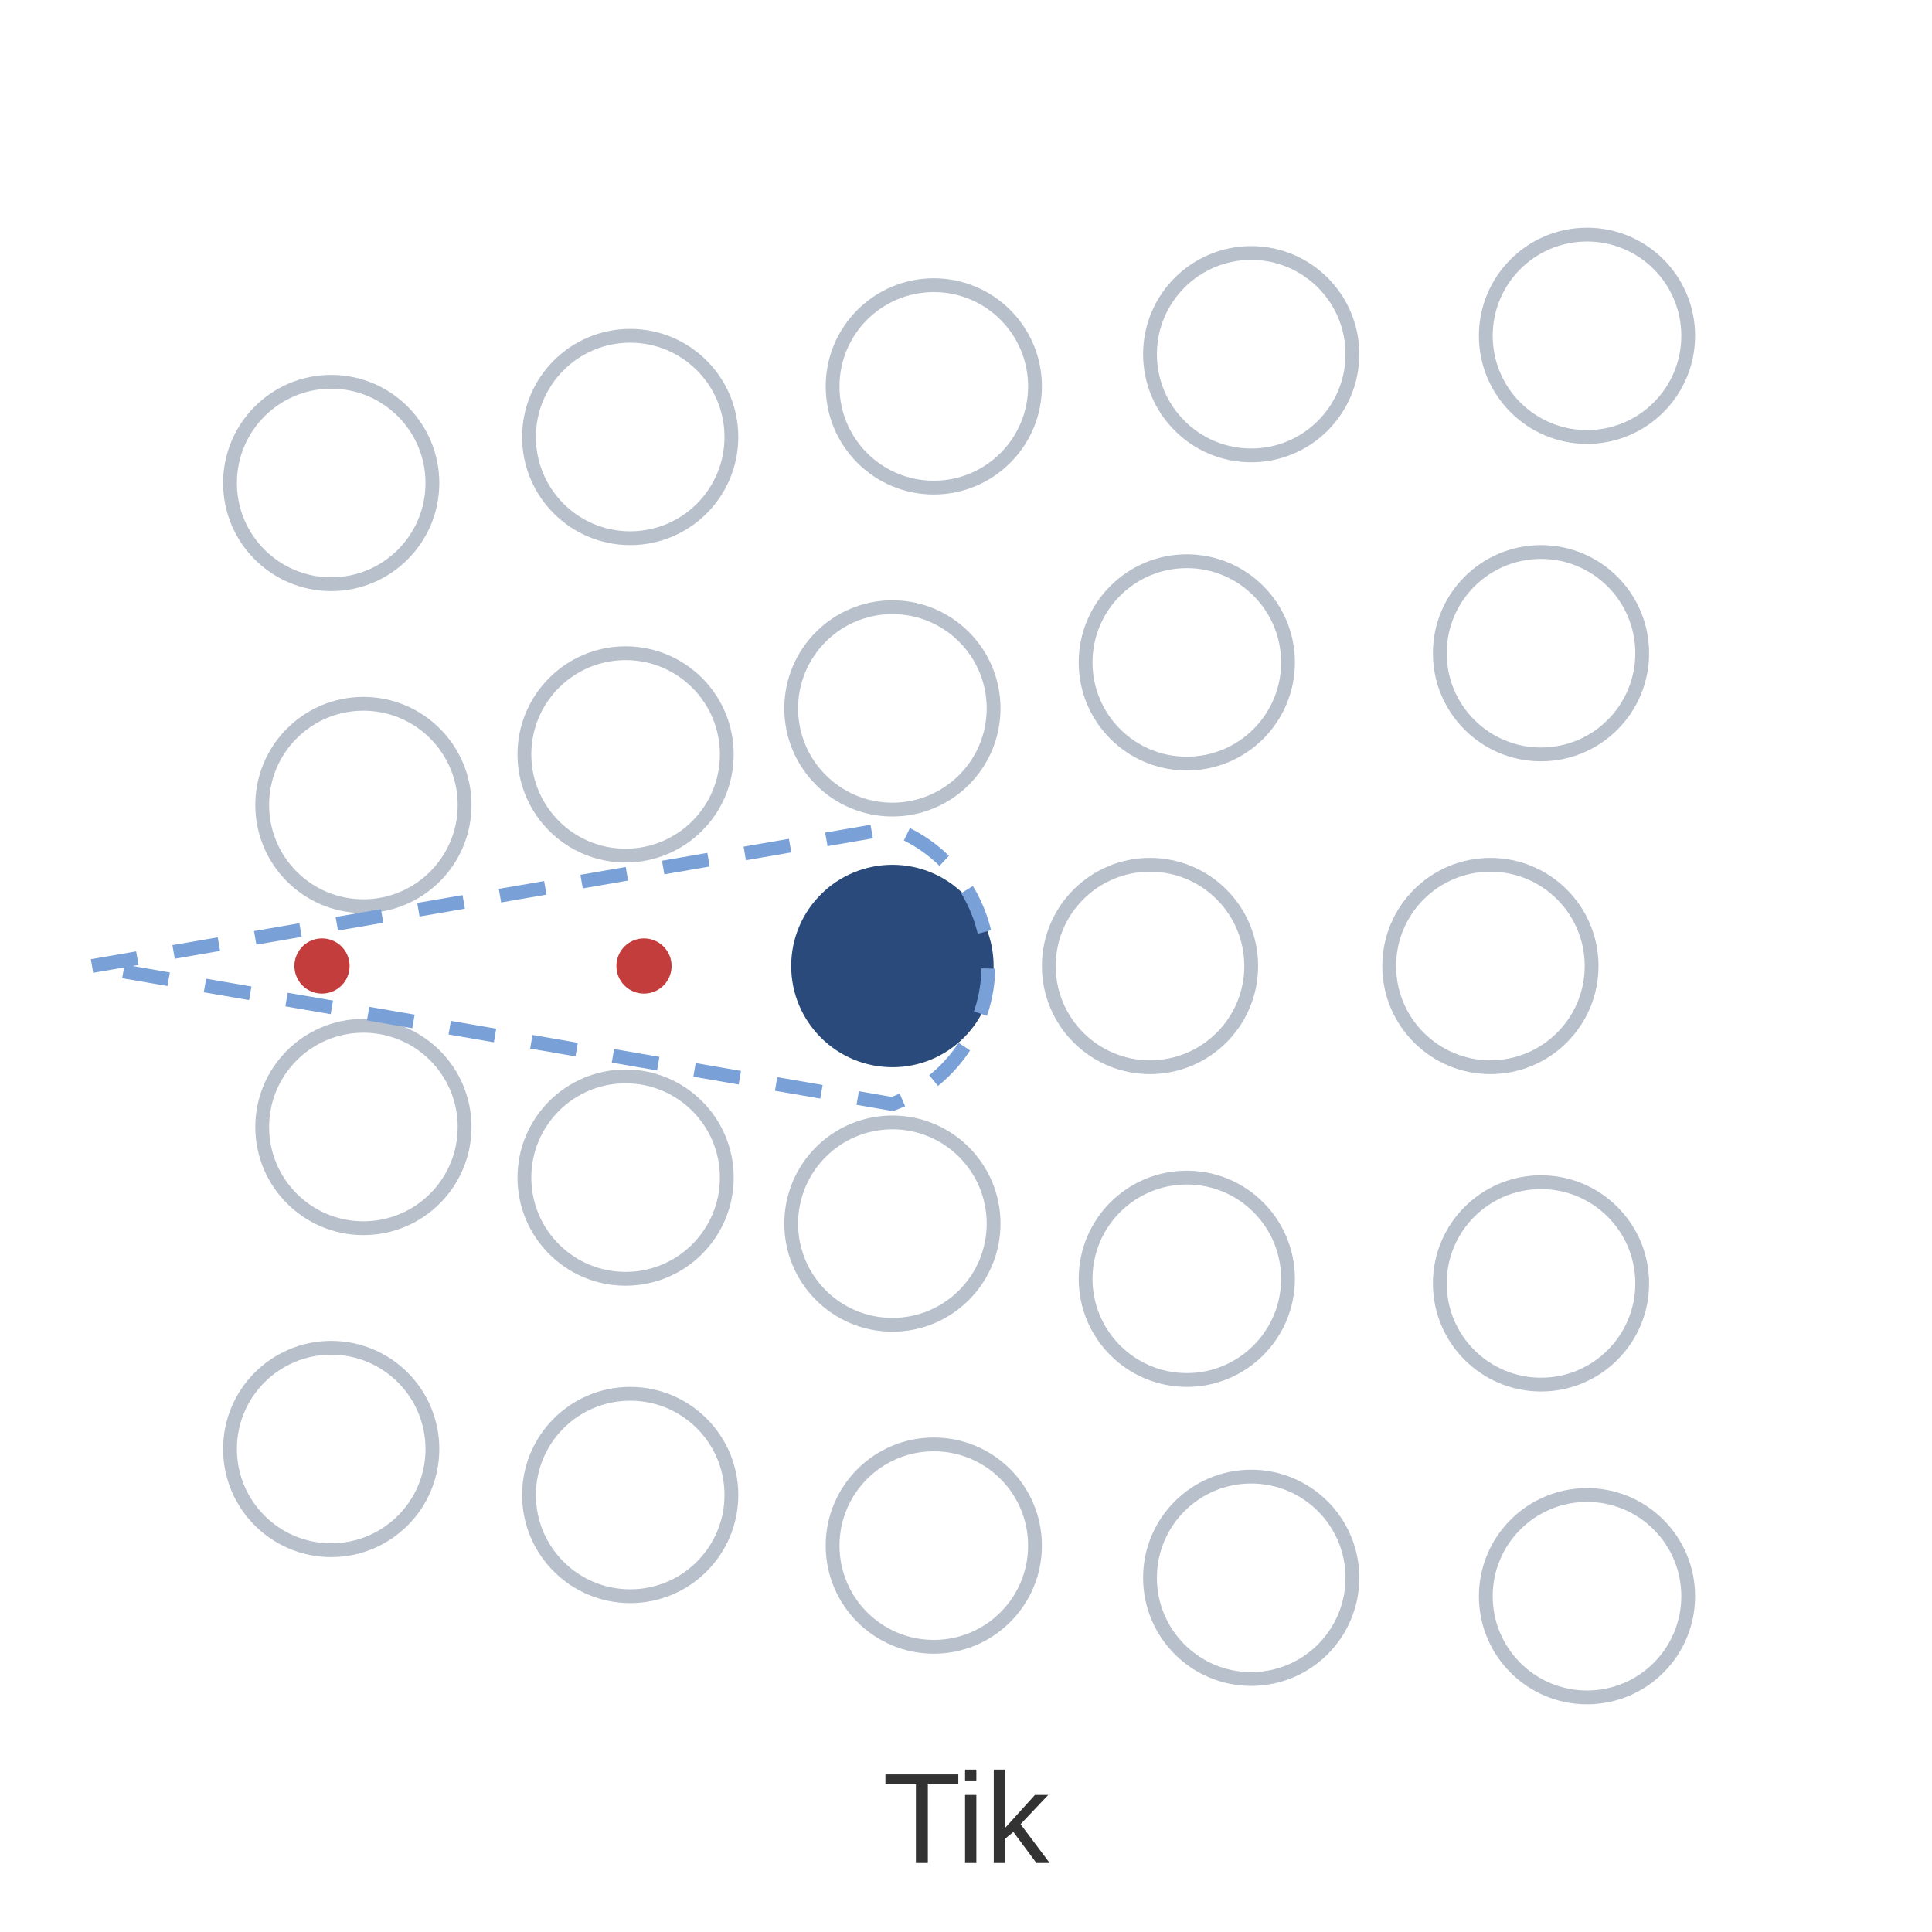
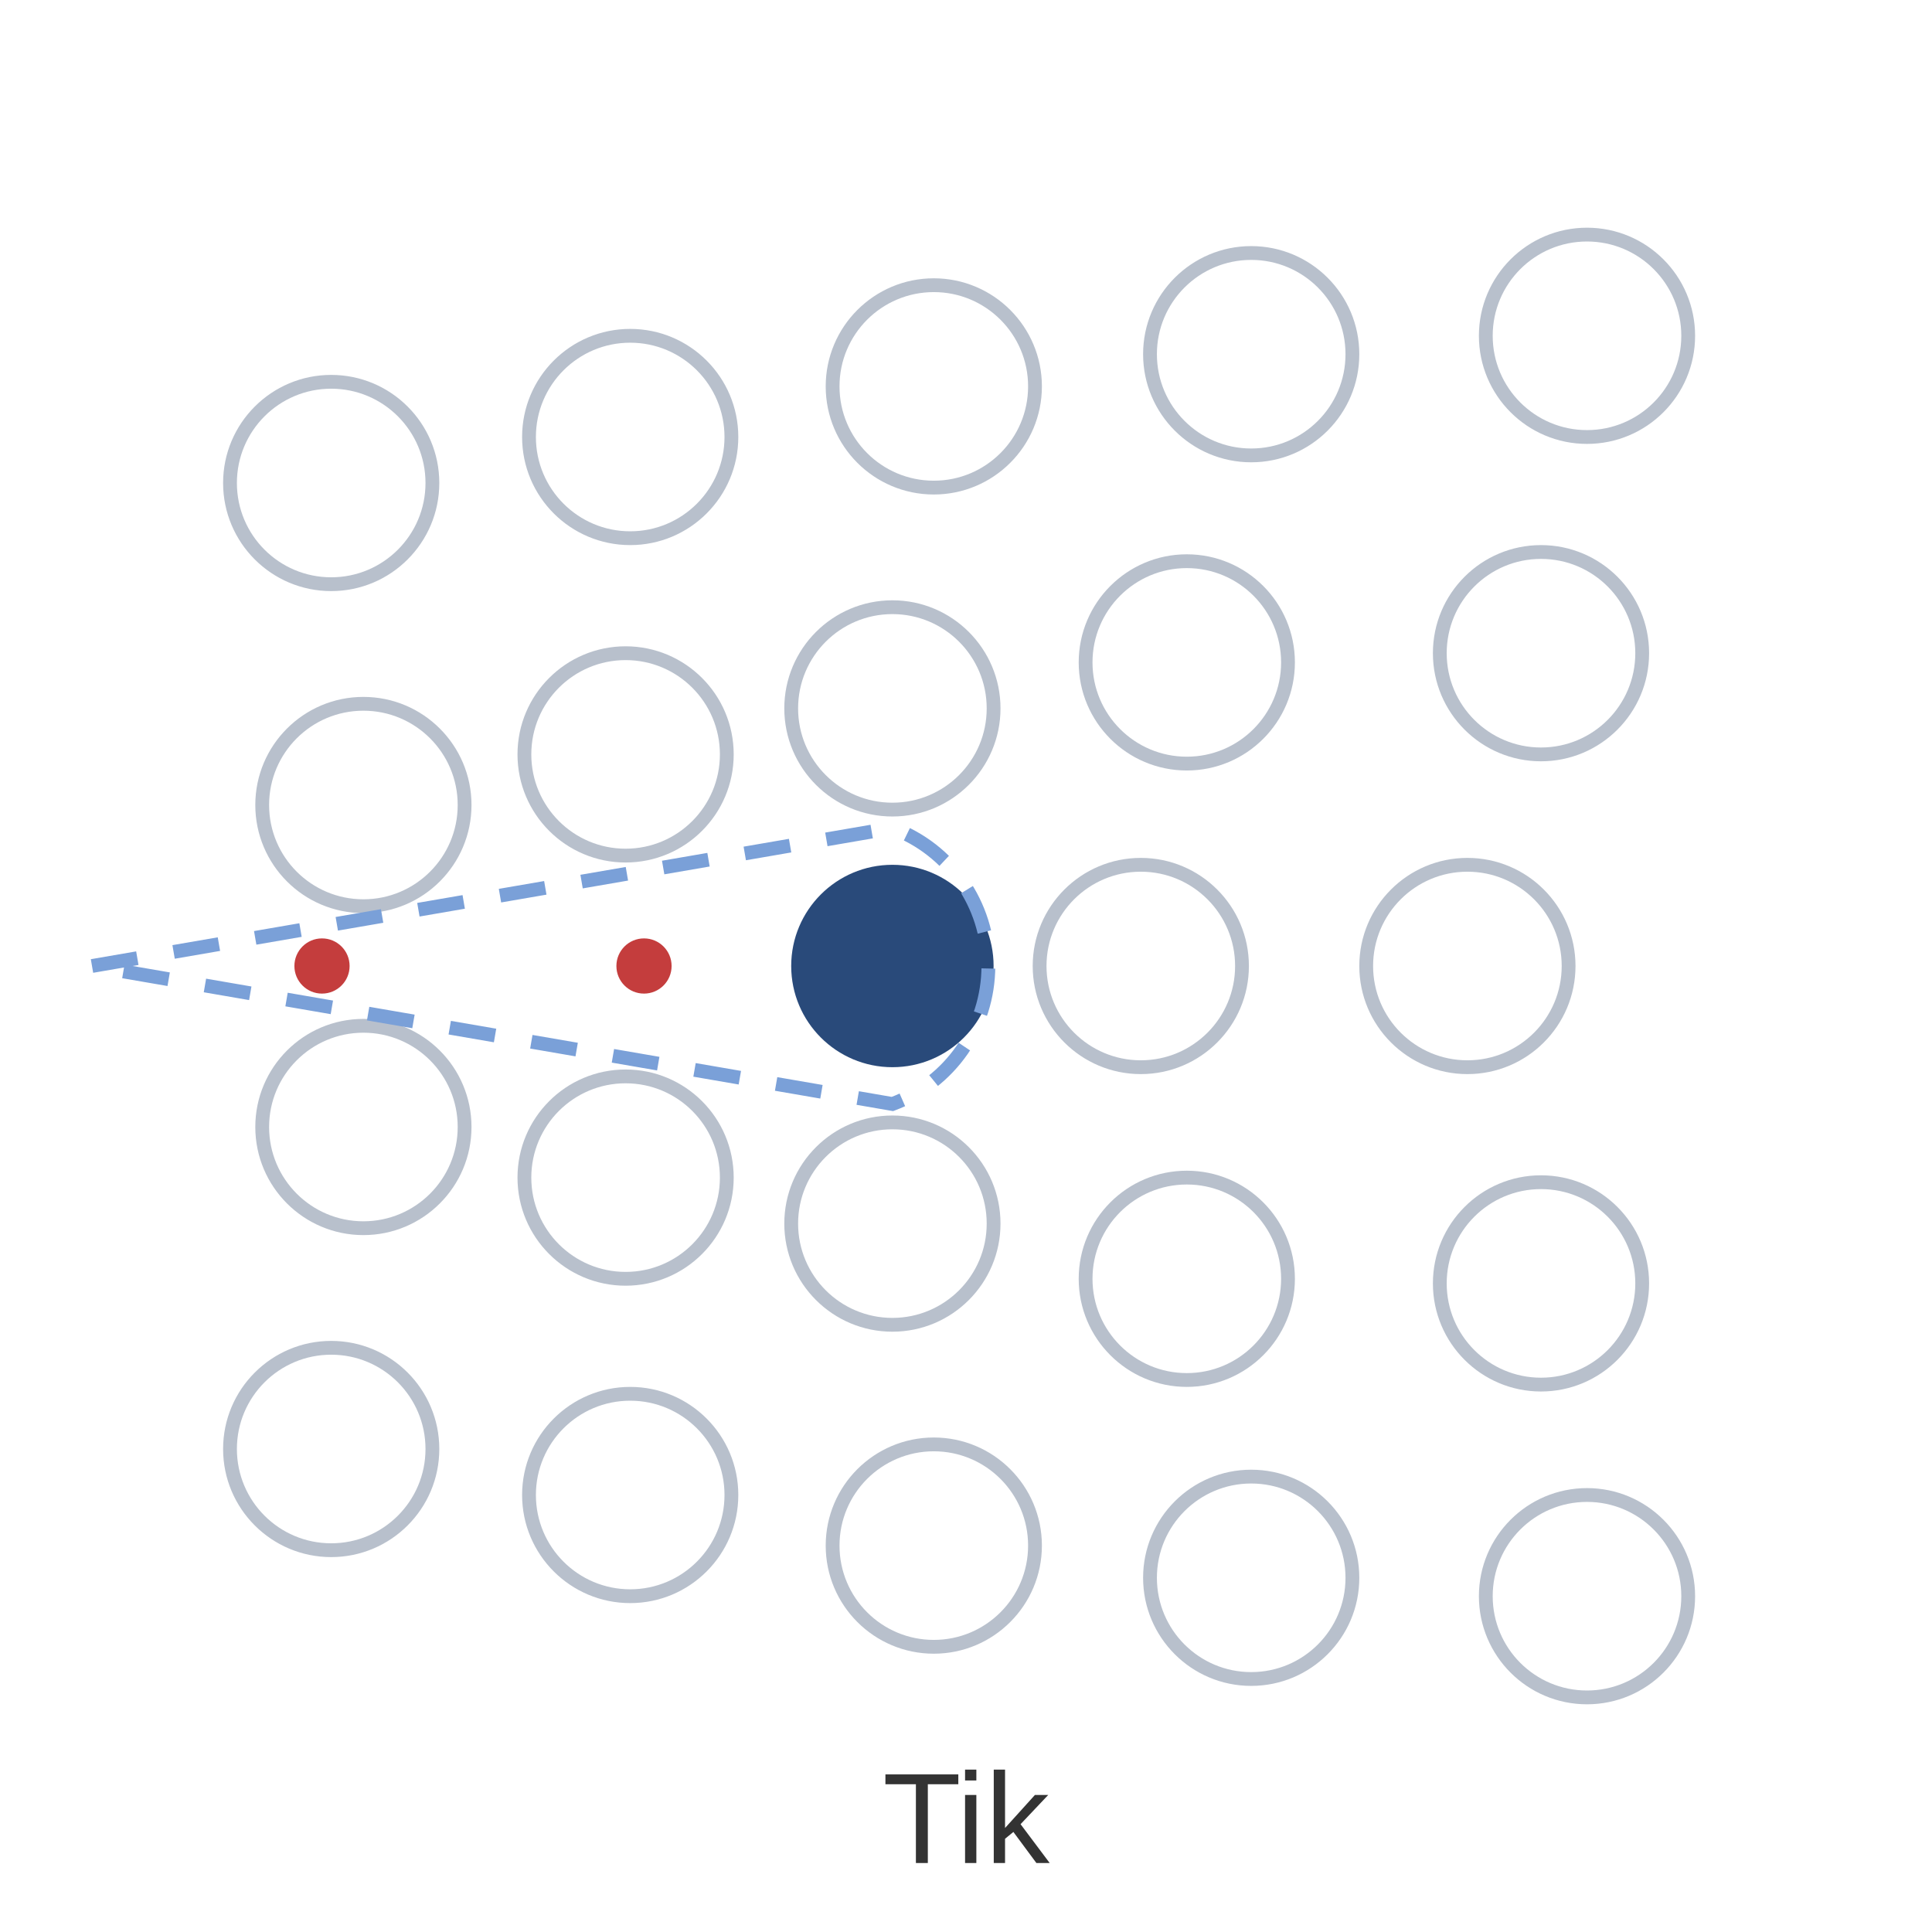
<svg xmlns="http://www.w3.org/2000/svg" width="420" height="420" viewBox="0 0 420 420">
  <rect width="100%" height="100%" fill="white" />
  <g fill="none" stroke="#b8c0cc" stroke-width="3">
    <circle cx="72" cy="105" r="22" />
    <circle cx="137" cy="95" r="22" />
    <circle cx="203" cy="84" r="22" />
    <circle cx="272" cy="77" r="22" />
    <circle cx="345" cy="73" r="22" />
    <circle cx="79" cy="175" r="22" />
    <circle cx="136" cy="164" r="22" />
    <circle cx="194" cy="154" r="22" />
    <circle cx="258" cy="144" r="22" />
    <circle cx="335" cy="142" r="22" />
-     <circle cx="250" cy="210" r="22" />
-     <circle cx="324" cy="210" r="22" />
+     <circle cx="248" cy="210" r="22" />
+     <circle cx="319" cy="210" r="22" />
    <circle cx="79" cy="245" r="22" />
    <circle cx="136" cy="256" r="22" />
    <circle cx="194" cy="266" r="22" />
    <circle cx="258" cy="278" r="22" />
    <circle cx="335" cy="279" r="22" />
    <circle cx="72" cy="315" r="22" />
    <circle cx="137" cy="325" r="22" />
    <circle cx="203" cy="336" r="22" />
    <circle cx="272" cy="343" r="22" />
    <circle cx="345" cy="347" r="22" />
  </g>
  <circle cx="194" cy="210" r="22" fill="#294a7a" />
  <circle cx="140" cy="210" r="6" fill="#c43d3d" />
  <circle cx="70" cy="210" r="6" fill="#c43d3d" />
  <path d="   M 20 210   L 194 180   A 32 32 0 0 1 194 240   Z" fill="none" stroke="#7aa0d8" stroke-width="3" stroke-dasharray="10 8" />
  <text x="210" y="405" text-anchor="middle" font-family="Arial, sans-serif" font-size="28" fill="#333">
    Tik
  </text>
</svg>
